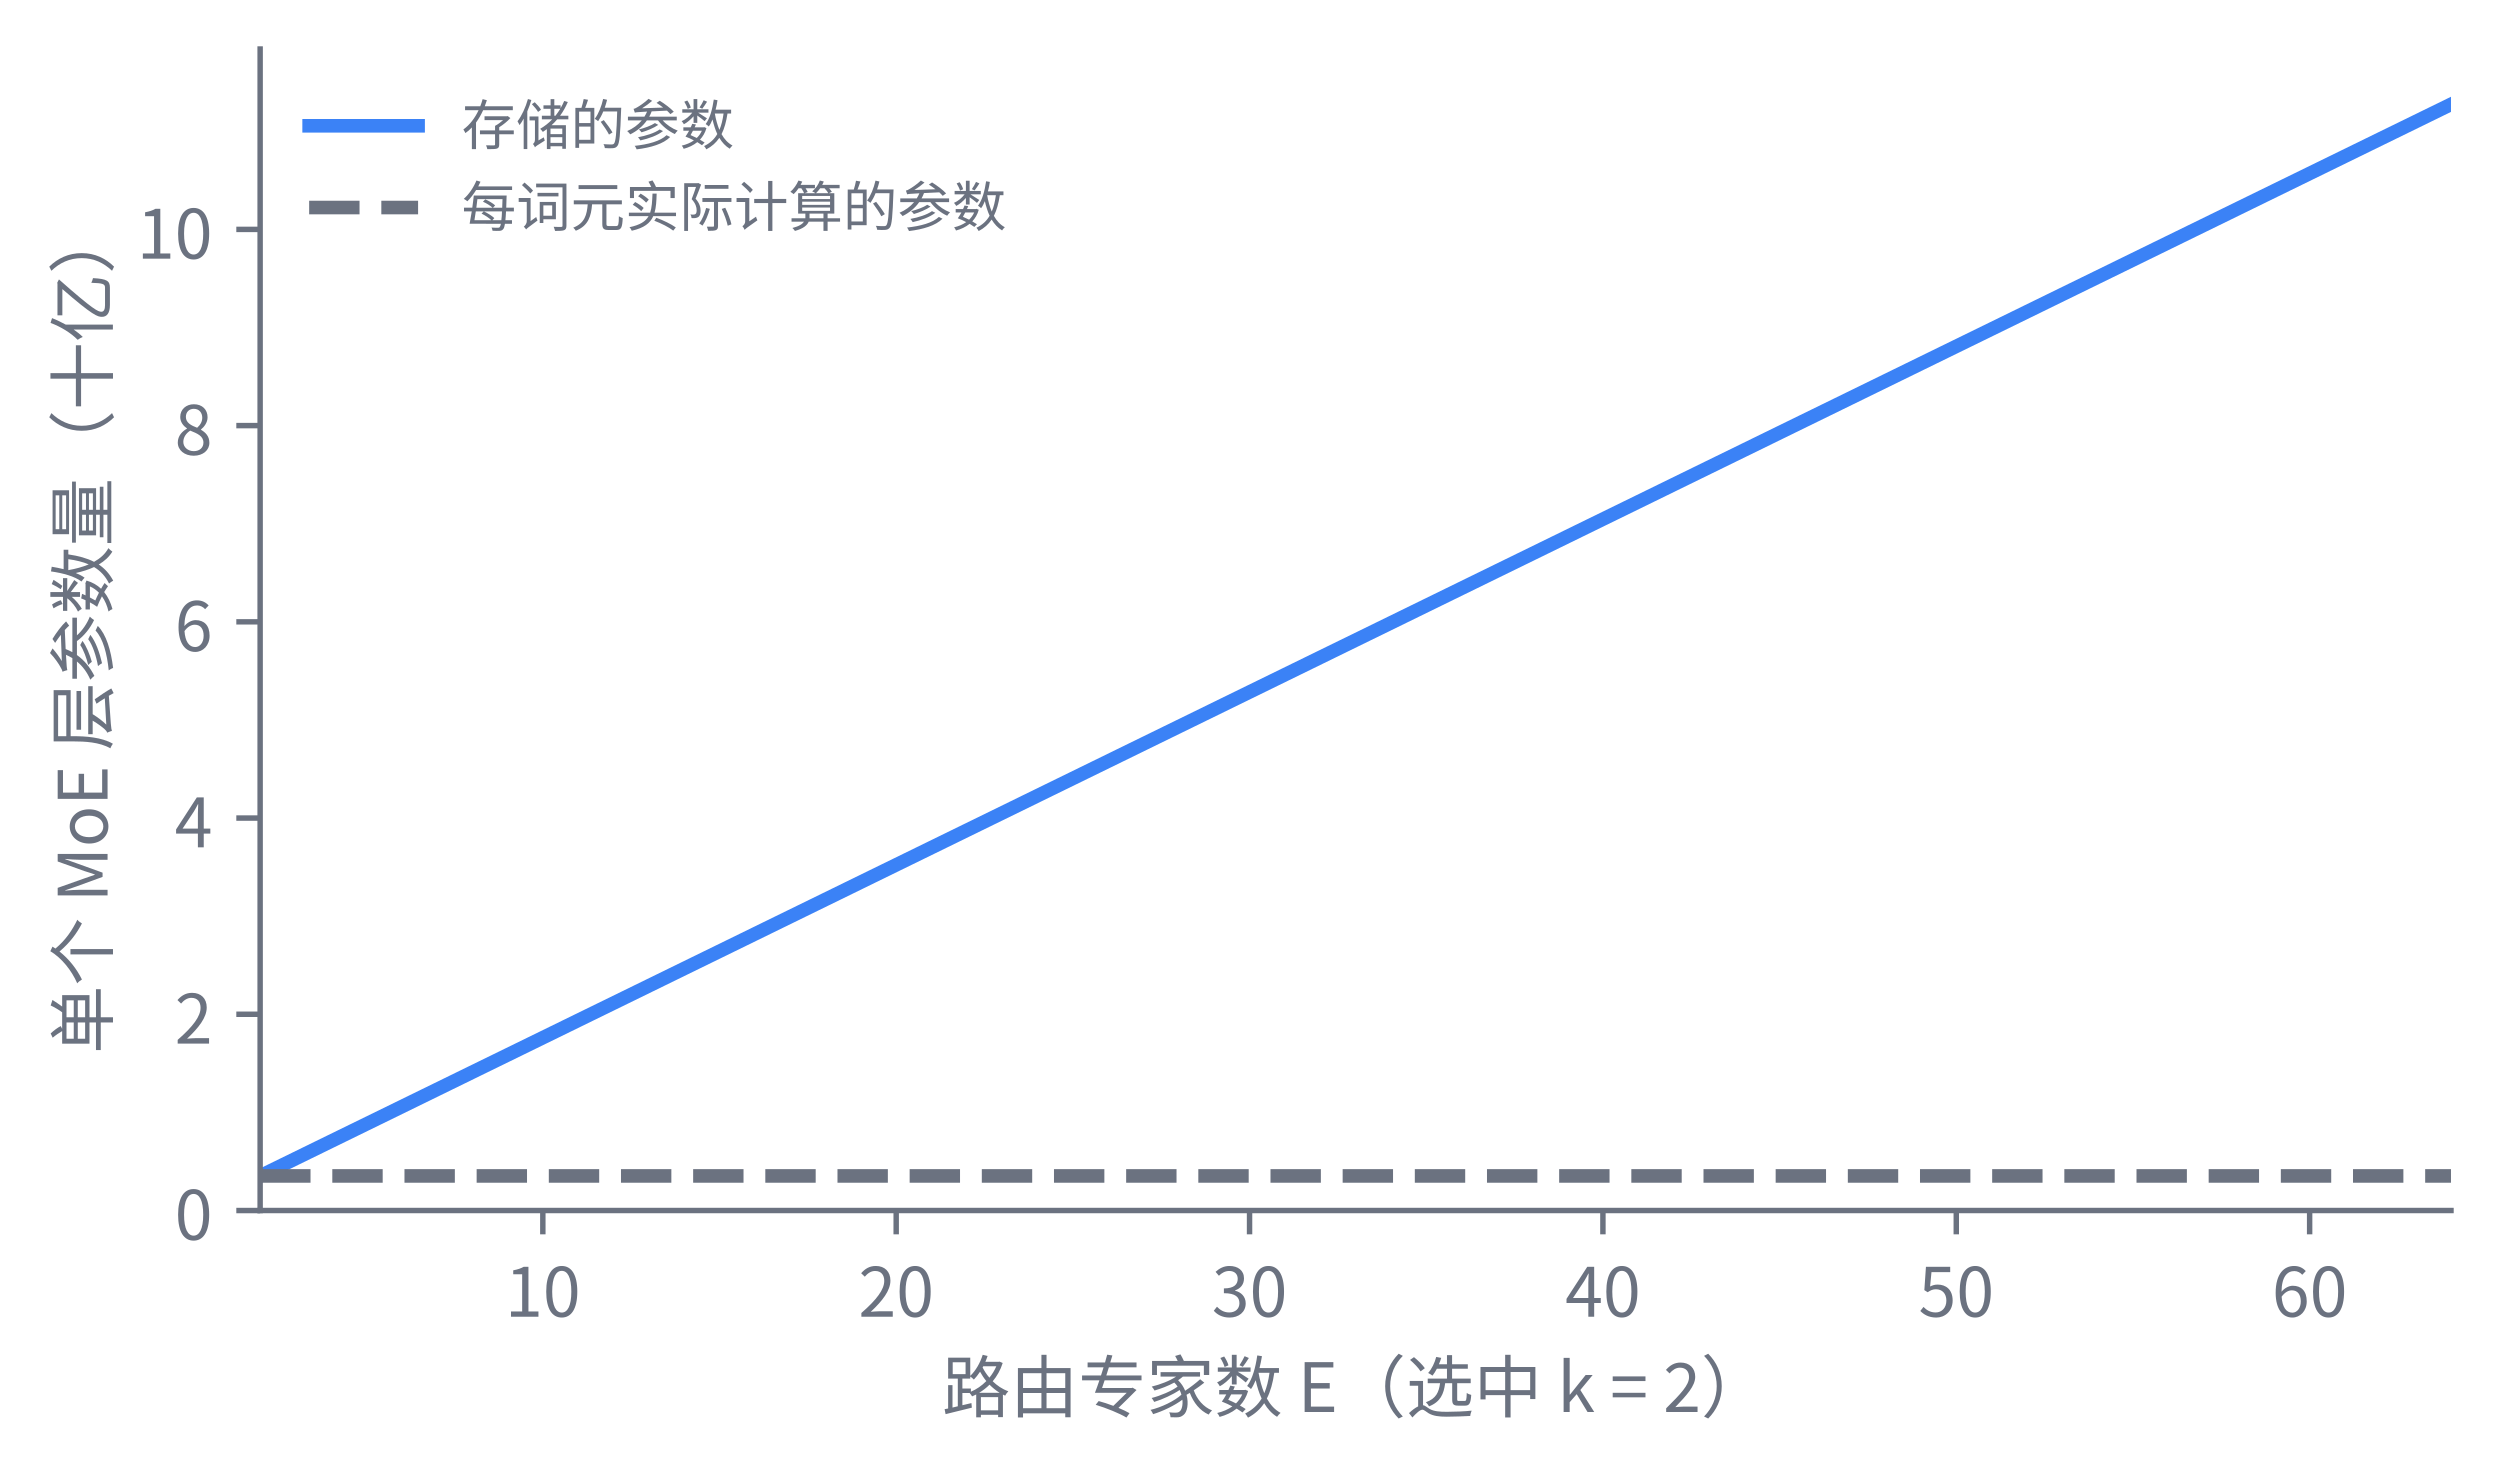
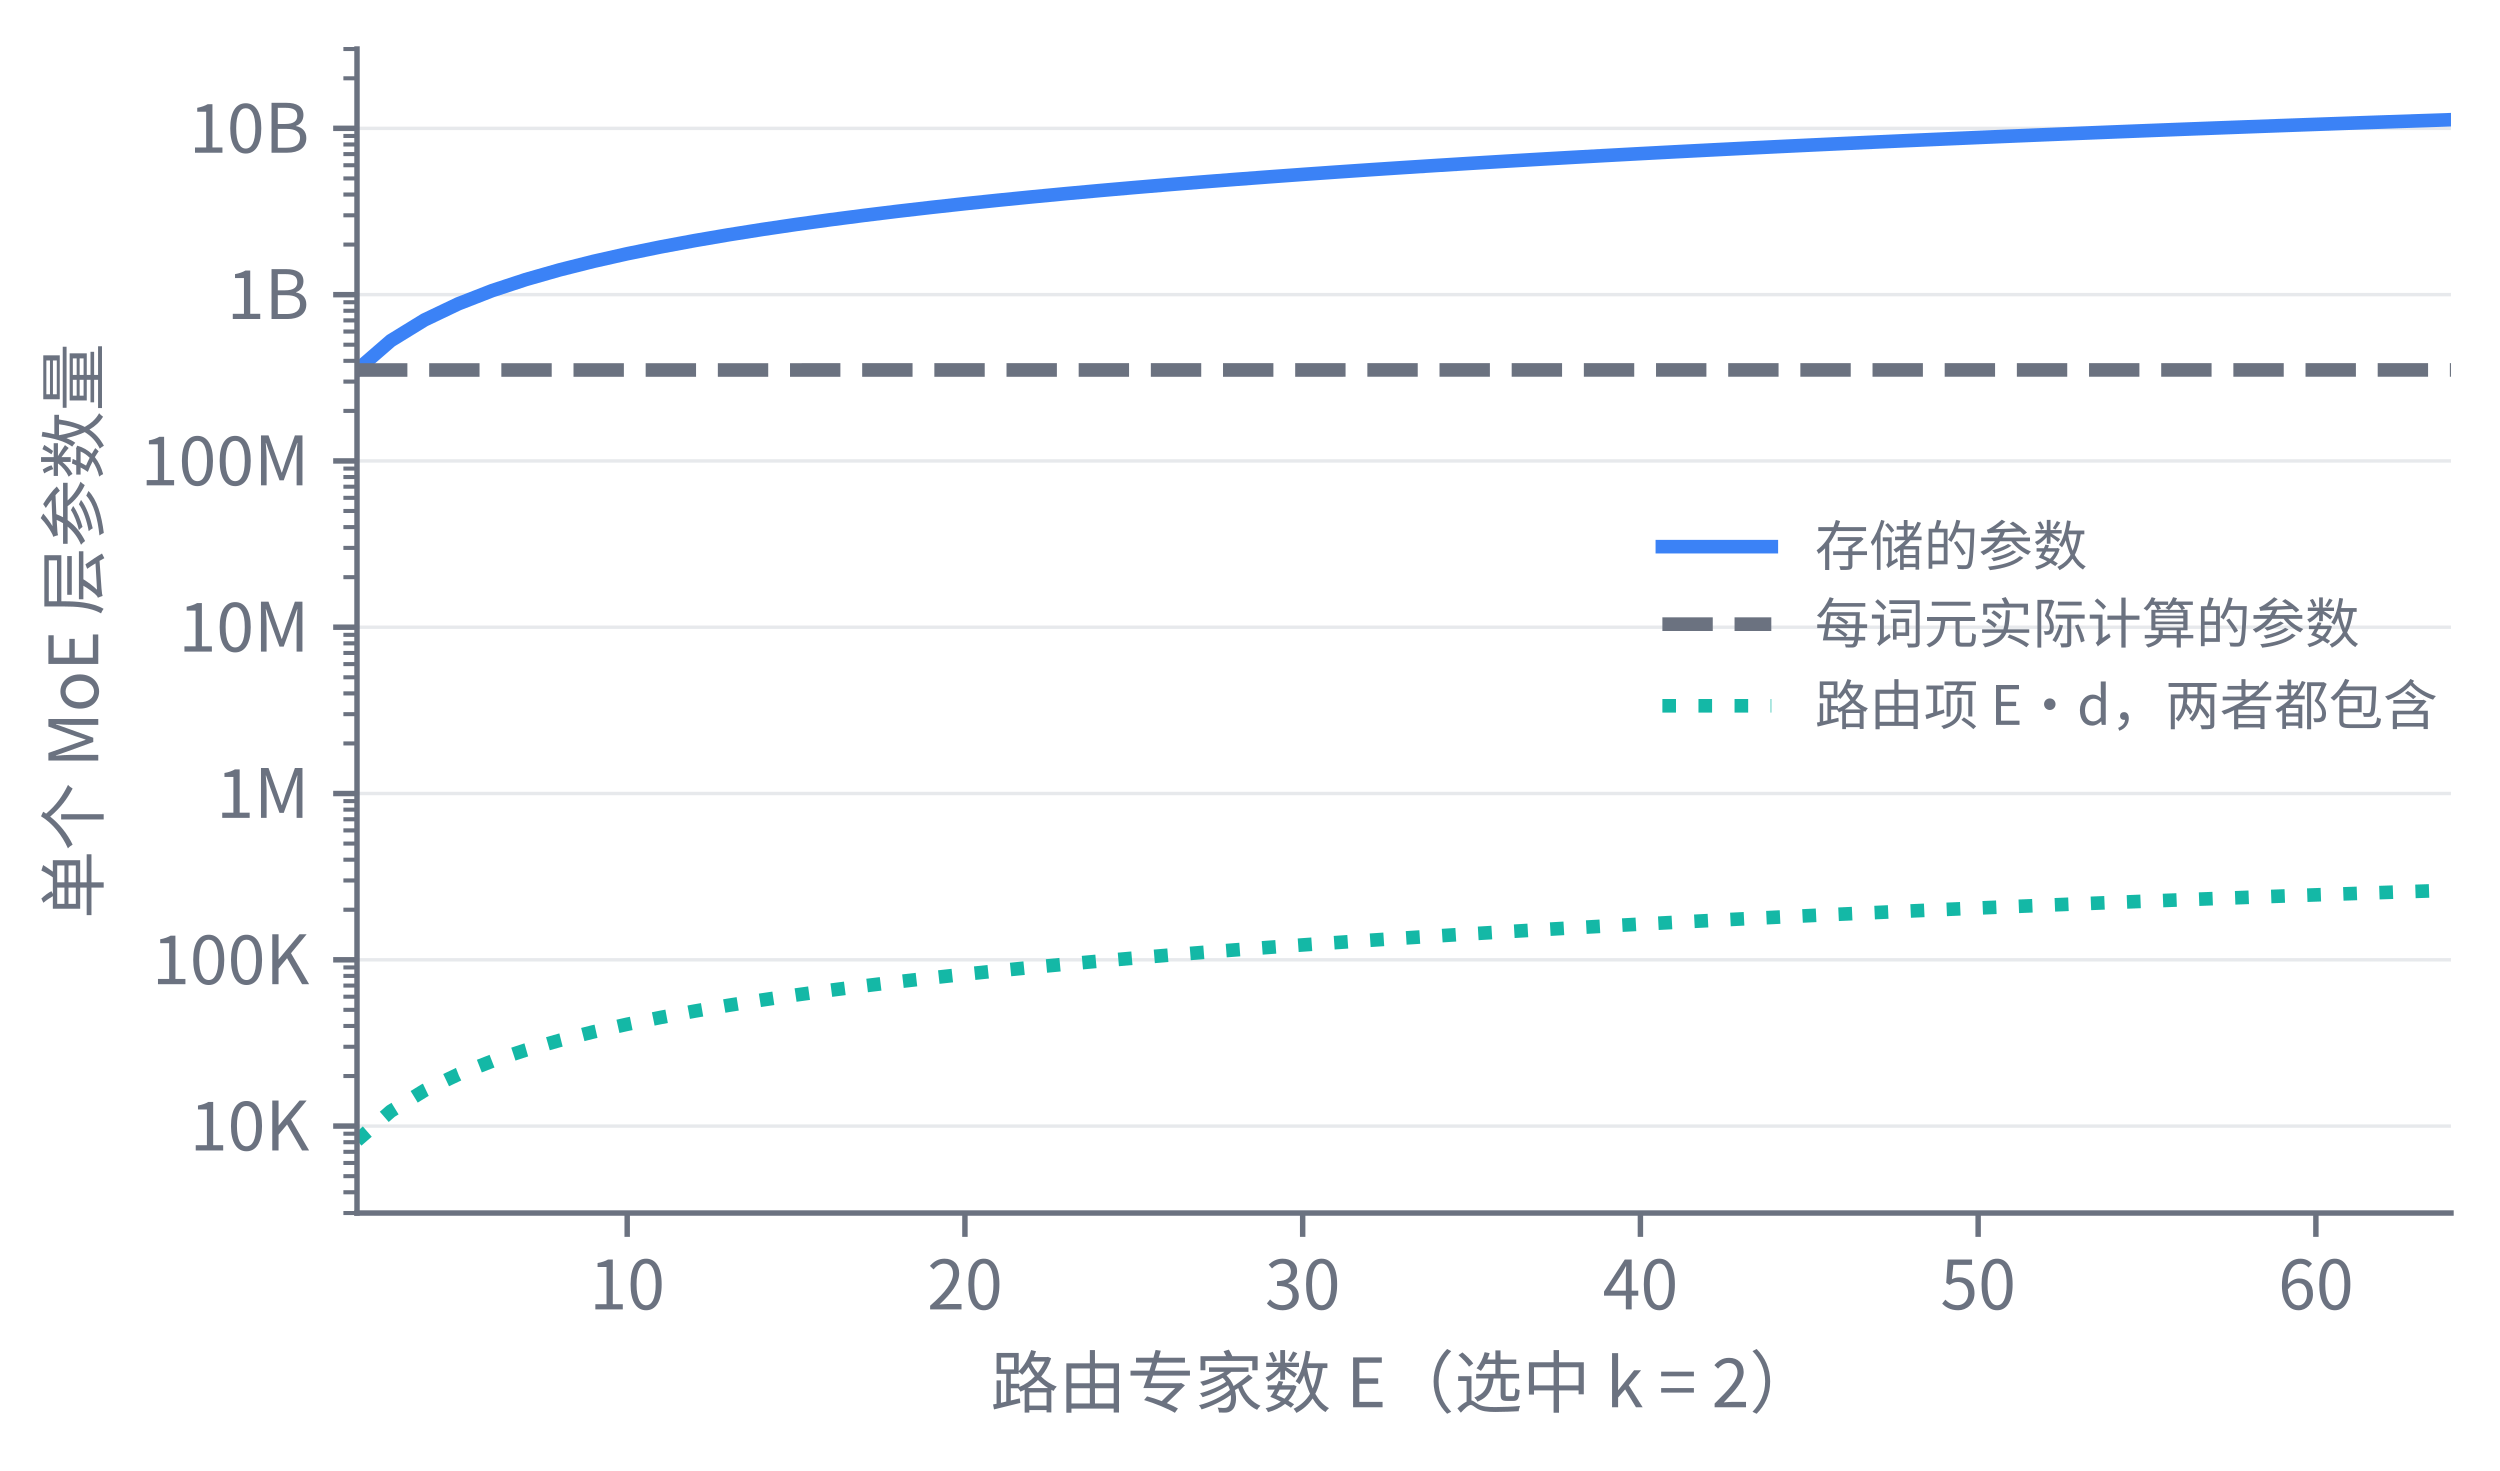
<svg xmlns="http://www.w3.org/2000/svg" xmlns:xlink="http://www.w3.org/1999/xlink" width="367.2pt" height="216pt" viewBox="0 0 367.2 216" version="1.1">
  <defs>
    <style type="text/css">*{stroke-linejoin: round; stroke-linecap: butt}</style>
  </defs>
  <g id="figure_1">
    <g id="patch_1">
      <path d="M 0 216 L 367.2 216 L 367.2 0 L 0 0 L 0 216 z " style="fill: none" />
    </g>
    <g id="axes_1">
      <g id="patch_2">
-         <path d="M 38.209 177.8 L 360 177.8 L 360 7.2 L 38.209 7.2 L 38.209 177.8 z " style="fill: none" />
+         <path d="M 52.436 178.17 L 360 178.17 L 360 7.2 L 52.436 7.2 L 52.436 178.17 z " style="fill: none" />
      </g>
      <g id="matplotlib.axis_1">
        <g id="xtick_1">
          <g id="line2d_1">
            <defs>
-               <path id="mae479b5550" d="M 0 0 L 0 3.5 " style="stroke: #6b7280; stroke-width: 0.8" />
+               <path id="m6f82f4c661" d="M 0 0 L 0 3.5 " style="stroke: #6b7280; stroke-width: 0.8" />
            </defs>
            <g>
-               <use xlink:href="#mae479b5550" x="79.731" y="177.8" style="fill: #6b7280; stroke: #6b7280; stroke-width: 0.8" />
+               <use xlink:href="#m6f82f4c661" x="92.122" y="178.17" style="fill: #6b7280; stroke: #6b7280; stroke-width: 0.8" />
            </g>
          </g>
          <g id="text_1">
-             <text style="font-size: 10px; font-family: 'PingFang SC', 'Heiti SC', 'STHeiti', 'Noto Sans CJK SC', 'Microsoft YaHei', 'SimHei', 'Arial Unicode MS', 'DejaVu Sans', sans-serif; text-anchor: middle; fill: #6b7280" x="79.731" y="193.4" transform="rotate(-0 79.73075 193.4)">10</text>
+             <text style="font-size: 10px; font-family: 'PingFang SC', 'Heiti SC', 'STHeiti', 'Noto Sans CJK SC', 'Microsoft YaHei', 'SimHei', 'Arial Unicode MS', 'DejaVu Sans', sans-serif; text-anchor: middle; fill: #6b7280" x="92.122" y="192.328" transform="rotate(-0 92.12162 192.3281)">10</text>
          </g>
        </g>
        <g id="xtick_2">
          <g id="line2d_2">
            <g>
-               <use xlink:href="#mae479b5550" x="131.632" y="177.8" style="fill: #6b7280; stroke: #6b7280; stroke-width: 0.8" />
+               <use xlink:href="#m6f82f4c661" x="141.729" y="178.17" style="fill: #6b7280; stroke: #6b7280; stroke-width: 0.8" />
            </g>
          </g>
          <g id="text_2">
-             <text style="font-size: 10px; font-family: 'PingFang SC', 'Heiti SC', 'STHeiti', 'Noto Sans CJK SC', 'Microsoft YaHei', 'SimHei', 'Arial Unicode MS', 'DejaVu Sans', sans-serif; text-anchor: middle; fill: #6b7280" x="131.632" y="193.4" transform="rotate(-0 131.6325 193.4)">20</text>
+             <text style="font-size: 10px; font-family: 'PingFang SC', 'Heiti SC', 'STHeiti', 'Noto Sans CJK SC', 'Microsoft YaHei', 'SimHei', 'Arial Unicode MS', 'DejaVu Sans', sans-serif; text-anchor: middle; fill: #6b7280" x="141.729" y="192.328" transform="rotate(-0 141.7287 192.3281)">20</text>
          </g>
        </g>
        <g id="xtick_3">
          <g id="line2d_3">
            <g>
-               <use xlink:href="#mae479b5550" x="183.534" y="177.8" style="fill: #6b7280; stroke: #6b7280; stroke-width: 0.8" />
+               <use xlink:href="#m6f82f4c661" x="191.336" y="178.17" style="fill: #6b7280; stroke: #6b7280; stroke-width: 0.8" />
            </g>
          </g>
          <g id="text_3">
-             <text style="font-size: 10px; font-family: 'PingFang SC', 'Heiti SC', 'STHeiti', 'Noto Sans CJK SC', 'Microsoft YaHei', 'SimHei', 'Arial Unicode MS', 'DejaVu Sans', sans-serif; text-anchor: middle; fill: #6b7280" x="183.534" y="193.4" transform="rotate(-0 183.5342 193.4)">30</text>
+             <text style="font-size: 10px; font-family: 'PingFang SC', 'Heiti SC', 'STHeiti', 'Noto Sans CJK SC', 'Microsoft YaHei', 'SimHei', 'Arial Unicode MS', 'DejaVu Sans', sans-serif; text-anchor: middle; fill: #6b7280" x="191.336" y="192.328" transform="rotate(-0 191.3358 192.3281)">30</text>
          </g>
        </g>
        <g id="xtick_4">
          <g id="line2d_4">
            <g>
-               <use xlink:href="#mae479b5550" x="235.436" y="177.8" style="fill: #6b7280; stroke: #6b7280; stroke-width: 0.8" />
+               <use xlink:href="#m6f82f4c661" x="240.943" y="178.17" style="fill: #6b7280; stroke: #6b7280; stroke-width: 0.8" />
            </g>
          </g>
          <g id="text_4">
-             <text style="font-size: 10px; font-family: 'PingFang SC', 'Heiti SC', 'STHeiti', 'Noto Sans CJK SC', 'Microsoft YaHei', 'SimHei', 'Arial Unicode MS', 'DejaVu Sans', sans-serif; text-anchor: middle; fill: #6b7280" x="235.436" y="193.4" transform="rotate(-0 235.4359 193.4)">40</text>
+             <text style="font-size: 10px; font-family: 'PingFang SC', 'Heiti SC', 'STHeiti', 'Noto Sans CJK SC', 'Microsoft YaHei', 'SimHei', 'Arial Unicode MS', 'DejaVu Sans', sans-serif; text-anchor: middle; fill: #6b7280" x="240.943" y="192.328" transform="rotate(-0 240.9429 192.3281)">40</text>
          </g>
        </g>
        <g id="xtick_5">
          <g id="line2d_5">
            <g>
-               <use xlink:href="#mae479b5550" x="287.338" y="177.8" style="fill: #6b7280; stroke: #6b7280; stroke-width: 0.8" />
+               <use xlink:href="#m6f82f4c661" x="290.55" y="178.17" style="fill: #6b7280; stroke: #6b7280; stroke-width: 0.8" />
            </g>
          </g>
          <g id="text_5">
-             <text style="font-size: 10px; font-family: 'PingFang SC', 'Heiti SC', 'STHeiti', 'Noto Sans CJK SC', 'Microsoft YaHei', 'SimHei', 'Arial Unicode MS', 'DejaVu Sans', sans-serif; text-anchor: middle; fill: #6b7280" x="287.338" y="193.4" transform="rotate(-0 287.3376 193.4)">50</text>
+             <text style="font-size: 10px; font-family: 'PingFang SC', 'Heiti SC', 'STHeiti', 'Noto Sans CJK SC', 'Microsoft YaHei', 'SimHei', 'Arial Unicode MS', 'DejaVu Sans', sans-serif; text-anchor: middle; fill: #6b7280" x="290.55" y="192.328" transform="rotate(-0 290.55 192.3281)">50</text>
          </g>
        </g>
        <g id="xtick_6">
          <g id="line2d_6">
            <g>
-               <use xlink:href="#mae479b5550" x="339.239" y="177.8" style="fill: #6b7280; stroke: #6b7280; stroke-width: 0.8" />
+               <use xlink:href="#m6f82f4c661" x="340.157" y="178.17" style="fill: #6b7280; stroke: #6b7280; stroke-width: 0.8" />
            </g>
          </g>
          <g id="text_6">
-             <text style="font-size: 10px; font-family: 'PingFang SC', 'Heiti SC', 'STHeiti', 'Noto Sans CJK SC', 'Microsoft YaHei', 'SimHei', 'Arial Unicode MS', 'DejaVu Sans', sans-serif; text-anchor: middle; fill: #6b7280" x="339.239" y="193.4" transform="rotate(-0 339.2393 193.4)">60</text>
+             <text style="font-size: 10px; font-family: 'PingFang SC', 'Heiti SC', 'STHeiti', 'Noto Sans CJK SC', 'Microsoft YaHei', 'SimHei', 'Arial Unicode MS', 'DejaVu Sans', sans-serif; text-anchor: middle; fill: #6b7280" x="340.157" y="192.328" transform="rotate(-0 340.1572 192.3281)">60</text>
          </g>
        </g>
        <g id="text_7">
-           <text style="font-size: 10px; font-family: 'PingFang SC', 'Heiti SC', 'STHeiti', 'Noto Sans CJK SC', 'Microsoft YaHei', 'SimHei', 'Arial Unicode MS', 'DejaVu Sans', sans-serif; text-anchor: middle; fill: #6b7280" x="199.105" y="207.4" transform="rotate(-0 199.1047 207.4)">路由专家数 E（选中 k = 2）</text>
+           <text style="font-size: 10px; font-family: 'PingFang SC', 'Heiti SC', 'STHeiti', 'Noto Sans CJK SC', 'Microsoft YaHei', 'SimHei', 'Arial Unicode MS', 'DejaVu Sans', sans-serif; text-anchor: middle; fill: #6b7280" x="206.218" y="206.7" transform="rotate(-0 206.218 206.7)">路由专家数 E（选中 k = 2）</text>
        </g>
      </g>
      <g id="matplotlib.axis_2">
        <g id="ytick_1">
          <g id="line2d_7">
+             <path d="M 52.436 165.399 L 360 165.399 " clip-path="url(#pfd73eedb47)" style="fill: none; stroke: #d1d5db; stroke-opacity: 0.5; stroke-width: 0.5; stroke-linecap: square" />
+           </g>
+           <g id="line2d_8">
            <defs>
-               <path id="m32a1853407" d="M 0 0 L -3.5 0 " style="stroke: #6b7280; stroke-width: 0.8" />
+               <path id="m42ab586b69" d="M 0 0 L -3.5 0 " style="stroke: #6b7280; stroke-width: 0.8" />
            </defs>
            <g>
-               <use xlink:href="#m32a1853407" x="38.209" y="177.8" style="fill: #6b7280; stroke: #6b7280; stroke-width: 0.8" />
+               <use xlink:href="#m42ab586b69" x="52.436" y="165.399" style="fill: #6b7280; stroke: #6b7280; stroke-width: 0.8" />
            </g>
          </g>
          <g id="text_8">
-             <text style="font-size: 10px; font-family: 'PingFang SC', 'Heiti SC', 'STHeiti', 'Noto Sans CJK SC', 'Microsoft YaHei', 'SimHei', 'Arial Unicode MS', 'DejaVu Sans', sans-serif; text-anchor: end; fill: #6b7280" x="31.209" y="182.1" transform="rotate(-0 31.20938 182.1)">0</text>
+             <text style="font-size: 10px; font-family: 'PingFang SC', 'Heiti SC', 'STHeiti', 'Noto Sans CJK SC', 'Microsoft YaHei', 'SimHei', 'Arial Unicode MS', 'DejaVu Sans', sans-serif; text-anchor: end; fill: #6b7280" x="45.436" y="168.978" transform="rotate(-0 45.43594 168.9783)">10K</text>
          </g>
        </g>
        <g id="ytick_2">
-           <g id="line2d_8">
-             <g>
-               <use xlink:href="#m32a1853407" x="38.209" y="148.978" style="fill: #6b7280; stroke: #6b7280; stroke-width: 0.8" />
+           <g id="line2d_9">
+             <path d="M 52.436 140.975 L 360 140.975 " clip-path="url(#pfd73eedb47)" style="fill: none; stroke: #d1d5db; stroke-opacity: 0.5; stroke-width: 0.5; stroke-linecap: square" />
+           </g>
+           <g id="line2d_10">
+             <g>
+               <use xlink:href="#m42ab586b69" x="52.436" y="140.975" style="fill: #6b7280; stroke: #6b7280; stroke-width: 0.8" />
            </g>
          </g>
          <g id="text_9">
-             <text style="font-size: 10px; font-family: 'PingFang SC', 'Heiti SC', 'STHeiti', 'Noto Sans CJK SC', 'Microsoft YaHei', 'SimHei', 'Arial Unicode MS', 'DejaVu Sans', sans-serif; text-anchor: end; fill: #6b7280" x="31.209" y="153.278" transform="rotate(-0 31.20938 153.2782)">2</text>
+             <text style="font-size: 10px; font-family: 'PingFang SC', 'Heiti SC', 'STHeiti', 'Noto Sans CJK SC', 'Microsoft YaHei', 'SimHei', 'Arial Unicode MS', 'DejaVu Sans', sans-serif; text-anchor: end; fill: #6b7280" x="45.436" y="144.554" transform="rotate(-0 45.43594 144.5539)">100K</text>
          </g>
        </g>
        <g id="ytick_3">
-           <g id="line2d_9">
-             <g>
-               <use xlink:href="#m32a1853407" x="38.209" y="120.156" style="fill: #6b7280; stroke: #6b7280; stroke-width: 0.8" />
+           <g id="line2d_11">
+             <path d="M 52.436 116.551 L 360 116.551 " clip-path="url(#pfd73eedb47)" style="fill: none; stroke: #d1d5db; stroke-opacity: 0.5; stroke-width: 0.5; stroke-linecap: square" />
+           </g>
+           <g id="line2d_12">
+             <g>
+               <use xlink:href="#m42ab586b69" x="52.436" y="116.551" style="fill: #6b7280; stroke: #6b7280; stroke-width: 0.8" />
            </g>
          </g>
          <g id="text_10">
-             <text style="font-size: 10px; font-family: 'PingFang SC', 'Heiti SC', 'STHeiti', 'Noto Sans CJK SC', 'Microsoft YaHei', 'SimHei', 'Arial Unicode MS', 'DejaVu Sans', sans-serif; text-anchor: end; fill: #6b7280" x="31.209" y="124.456" transform="rotate(-0 31.20938 124.4565)">4</text>
+             <text style="font-size: 10px; font-family: 'PingFang SC', 'Heiti SC', 'STHeiti', 'Noto Sans CJK SC', 'Microsoft YaHei', 'SimHei', 'Arial Unicode MS', 'DejaVu Sans', sans-serif; text-anchor: end; fill: #6b7280" x="45.436" y="120.13" transform="rotate(-0 45.43594 120.1296)">1M</text>
          </g>
        </g>
        <g id="ytick_4">
-           <g id="line2d_10">
-             <g>
-               <use xlink:href="#m32a1853407" x="38.209" y="91.335" style="fill: #6b7280; stroke: #6b7280; stroke-width: 0.8" />
+           <g id="line2d_13">
+             <path d="M 52.436 92.126 L 360 92.126 " clip-path="url(#pfd73eedb47)" style="fill: none; stroke: #d1d5db; stroke-opacity: 0.5; stroke-width: 0.5; stroke-linecap: square" />
+           </g>
+           <g id="line2d_14">
+             <g>
+               <use xlink:href="#m42ab586b69" x="52.436" y="92.126" style="fill: #6b7280; stroke: #6b7280; stroke-width: 0.8" />
            </g>
          </g>
          <g id="text_11">
-             <text style="font-size: 10px; font-family: 'PingFang SC', 'Heiti SC', 'STHeiti', 'Noto Sans CJK SC', 'Microsoft YaHei', 'SimHei', 'Arial Unicode MS', 'DejaVu Sans', sans-serif; text-anchor: end; fill: #6b7280" x="31.209" y="95.635" transform="rotate(-0 31.20938 95.63473)">6</text>
+             <text style="font-size: 10px; font-family: 'PingFang SC', 'Heiti SC', 'STHeiti', 'Noto Sans CJK SC', 'Microsoft YaHei', 'SimHei', 'Arial Unicode MS', 'DejaVu Sans', sans-serif; text-anchor: end; fill: #6b7280" x="45.436" y="95.705" transform="rotate(-0 45.43594 95.70526)">10M</text>
          </g>
        </g>
        <g id="ytick_5">
-           <g id="line2d_11">
-             <g>
-               <use xlink:href="#m32a1853407" x="38.209" y="62.513" style="fill: #6b7280; stroke: #6b7280; stroke-width: 0.8" />
+           <g id="line2d_15">
+             <path d="M 52.436 67.702 L 360 67.702 " clip-path="url(#pfd73eedb47)" style="fill: none; stroke: #d1d5db; stroke-opacity: 0.5; stroke-width: 0.5; stroke-linecap: square" />
+           </g>
+           <g id="line2d_16">
+             <g>
+               <use xlink:href="#m42ab586b69" x="52.436" y="67.702" style="fill: #6b7280; stroke: #6b7280; stroke-width: 0.8" />
            </g>
          </g>
          <g id="text_12">
-             <text style="font-size: 10px; font-family: 'PingFang SC', 'Heiti SC', 'STHeiti', 'Noto Sans CJK SC', 'Microsoft YaHei', 'SimHei', 'Arial Unicode MS', 'DejaVu Sans', sans-serif; text-anchor: end; fill: #6b7280" x="31.209" y="66.813" transform="rotate(-0 31.20938 66.81297)">8</text>
+             <text style="font-size: 10px; font-family: 'PingFang SC', 'Heiti SC', 'STHeiti', 'Noto Sans CJK SC', 'Microsoft YaHei', 'SimHei', 'Arial Unicode MS', 'DejaVu Sans', sans-serif; text-anchor: end; fill: #6b7280" x="45.436" y="71.281" transform="rotate(-0 45.43594 71.28093)">100M</text>
          </g>
        </g>
        <g id="ytick_6">
-           <g id="line2d_12">
-             <g>
-               <use xlink:href="#m32a1853407" x="38.209" y="33.691" style="fill: #6b7280; stroke: #6b7280; stroke-width: 0.8" />
+           <g id="line2d_17">
+             <path d="M 52.436 43.278 L 360 43.278 " clip-path="url(#pfd73eedb47)" style="fill: none; stroke: #d1d5db; stroke-opacity: 0.5; stroke-width: 0.5; stroke-linecap: square" />
+           </g>
+           <g id="line2d_18">
+             <g>
+               <use xlink:href="#m42ab586b69" x="52.436" y="43.278" style="fill: #6b7280; stroke: #6b7280; stroke-width: 0.8" />
            </g>
          </g>
          <g id="text_13">
-             <text style="font-size: 10px; font-family: 'PingFang SC', 'Heiti SC', 'STHeiti', 'Noto Sans CJK SC', 'Microsoft YaHei', 'SimHei', 'Arial Unicode MS', 'DejaVu Sans', sans-serif; text-anchor: end; fill: #6b7280" x="31.209" y="37.991" transform="rotate(-0 31.20938 37.99121)">10</text>
-           </g>
-         </g>
-         <g id="text_14">
-           <text style="font-size: 10px; font-family: 'PingFang SC', 'Heiti SC', 'STHeiti', 'Noto Sans CJK SC', 'Microsoft YaHei', 'SimHei', 'Arial Unicode MS', 'DejaVu Sans', sans-serif; text-anchor: middle; fill: #6b7280" x="15.8" y="92.5" transform="rotate(-90 15.8 92.5)">单个 MoE 层参数量（十亿）</text>
-         </g>
-       </g>
-       <g id="line2d_13">
-         <path d="M 38.209 172.723 L 43.4 170.184 L 48.59 167.645 L 53.78 165.107 L 58.97 162.568 L 64.16 160.029 L 69.35 157.49 L 74.541 154.952 L 79.731 152.413 L 84.921 149.874 L 90.111 147.336 L 95.301 144.797 L 100.491 142.258 L 105.682 139.72 L 110.872 137.181 L 116.062 134.642 L 121.252 132.104 L 126.442 129.565 L 131.632 127.026 L 136.823 124.487 L 142.013 121.949 L 147.203 119.41 L 152.393 116.871 L 157.583 114.333 L 162.773 111.794 L 167.964 109.255 L 173.154 106.717 L 178.344 104.178 L 183.534 101.639 L 188.724 99.101 L 193.915 96.562 L 199.105 94.023 L 204.295 91.485 L 209.485 88.946 L 214.675 86.407 L 219.865 83.868 L 225.056 81.33 L 230.246 78.791 L 235.436 76.252 L 240.626 73.714 L 245.816 71.175 L 251.006 68.636 L 256.197 66.098 L 261.387 63.559 L 266.577 61.02 L 271.767 58.482 L 276.957 55.943 L 282.147 53.404 L 287.338 50.865 L 292.528 48.327 L 297.718 45.788 L 302.908 43.249 L 308.098 40.711 L 313.288 38.172 L 318.479 35.633 L 323.669 33.095 L 328.859 30.556 L 334.049 28.017 L 339.239 25.479 L 344.429 22.94 L 349.62 20.401 L 354.81 17.863 L 360 15.324 " clip-path="url(#pa5535b39b7)" style="fill: none; stroke: #3b82f6; stroke-width: 2; stroke-linecap: square" />
-       </g>
-       <g id="line2d_14">
-         <path d="M 38.209 172.723 L 43.4 172.723 L 48.59 172.723 L 53.78 172.722 L 58.97 172.722 L 64.16 172.722 L 69.35 172.722 L 74.541 172.722 L 79.731 172.722 L 84.921 172.722 L 90.111 172.722 L 95.301 172.722 L 100.491 172.722 L 105.682 172.722 L 110.872 172.722 L 116.062 172.722 L 121.252 172.722 L 126.442 172.722 L 131.632 172.722 L 136.823 172.721 L 142.013 172.721 L 147.203 172.721 L 152.393 172.721 L 157.583 172.721 L 162.773 172.721 L 167.964 172.721 L 173.154 172.721 L 178.344 172.721 L 183.534 172.721 L 188.724 172.721 L 193.915 172.721 L 199.105 172.721 L 204.295 172.721 L 209.485 172.721 L 214.675 172.721 L 219.865 172.721 L 225.056 172.72 L 230.246 172.72 L 235.436 172.72 L 240.626 172.72 L 245.816 172.72 L 251.006 172.72 L 256.197 172.72 L 261.387 172.72 L 266.577 172.72 L 271.767 172.72 L 276.957 172.72 L 282.147 172.72 L 287.338 172.72 L 292.528 172.72 L 297.718 172.72 L 302.908 172.72 L 308.098 172.72 L 313.288 172.719 L 318.479 172.719 L 323.669 172.719 L 328.859 172.719 L 334.049 172.719 L 339.239 172.719 L 344.429 172.719 L 349.62 172.719 L 354.81 172.719 L 360 172.719 " clip-path="url(#pa5535b39b7)" style="fill: none; stroke-dasharray: 7.4,3.2; stroke-dashoffset: 0; stroke: #6b7280; stroke-width: 2" />
+             <text style="font-size: 10px; font-family: 'PingFang SC', 'Heiti SC', 'STHeiti', 'Noto Sans CJK SC', 'Microsoft YaHei', 'SimHei', 'Arial Unicode MS', 'DejaVu Sans', sans-serif; text-anchor: end; fill: #6b7280" x="45.436" y="46.857" transform="rotate(-0 45.43594 46.8566)">1B</text>
+           </g>
+         </g>
+         <g id="ytick_7">
+           <g id="line2d_19">
+             <path d="M 52.436 18.853 L 360 18.853 " clip-path="url(#pfd73eedb47)" style="fill: none; stroke: #d1d5db; stroke-opacity: 0.5; stroke-width: 0.5; stroke-linecap: square" />
+           </g>
+           <g id="line2d_20">
+             <g>
+               <use xlink:href="#m42ab586b69" x="52.436" y="18.853" style="fill: #6b7280; stroke: #6b7280; stroke-width: 0.8" />
+             </g>
+           </g>
+           <g id="text_14">
+             <text style="font-size: 10px; font-family: 'PingFang SC', 'Heiti SC', 'STHeiti', 'Noto Sans CJK SC', 'Microsoft YaHei', 'SimHei', 'Arial Unicode MS', 'DejaVu Sans', sans-serif; text-anchor: end; fill: #6b7280" x="45.436" y="22.432" transform="rotate(-0 45.43594 22.43227)">10B</text>
+           </g>
+         </g>
+         <g id="ytick_8">
+           <g id="line2d_21">
+             <defs>
+               <path id="m2c8d6f4b9e" d="M 0 0 L -2 0 " style="stroke: #6b7280; stroke-width: 0.6" />
+             </defs>
+             <g>
+               <use xlink:href="#m2c8d6f4b9e" x="52.436" y="178.17" style="fill: #6b7280; stroke: #6b7280; stroke-width: 0.6" />
+             </g>
+           </g>
+         </g>
+         <g id="ytick_9">
+           <g id="line2d_22">
+             <g>
+               <use xlink:href="#m2c8d6f4b9e" x="52.436" y="175.119" style="fill: #6b7280; stroke: #6b7280; stroke-width: 0.6" />
+             </g>
+           </g>
+         </g>
+         <g id="ytick_10">
+           <g id="line2d_23">
+             <g>
+               <use xlink:href="#m2c8d6f4b9e" x="52.436" y="172.752" style="fill: #6b7280; stroke: #6b7280; stroke-width: 0.6" />
+             </g>
+           </g>
+         </g>
+         <g id="ytick_11">
+           <g id="line2d_24">
+             <g>
+               <use xlink:href="#m2c8d6f4b9e" x="52.436" y="170.818" style="fill: #6b7280; stroke: #6b7280; stroke-width: 0.6" />
+             </g>
+           </g>
+         </g>
+         <g id="ytick_12">
+           <g id="line2d_25">
+             <g>
+               <use xlink:href="#m2c8d6f4b9e" x="52.436" y="169.183" style="fill: #6b7280; stroke: #6b7280; stroke-width: 0.6" />
+             </g>
+           </g>
+         </g>
+         <g id="ytick_13">
+           <g id="line2d_26">
+             <g>
+               <use xlink:href="#m2c8d6f4b9e" x="52.436" y="167.766" style="fill: #6b7280; stroke: #6b7280; stroke-width: 0.6" />
+             </g>
+           </g>
+         </g>
+         <g id="ytick_14">
+           <g id="line2d_27">
+             <g>
+               <use xlink:href="#m2c8d6f4b9e" x="52.436" y="166.517" style="fill: #6b7280; stroke: #6b7280; stroke-width: 0.6" />
+             </g>
+           </g>
+         </g>
+         <g id="ytick_15">
+           <g id="line2d_28">
+             <g>
+               <use xlink:href="#m2c8d6f4b9e" x="52.436" y="158.047" style="fill: #6b7280; stroke: #6b7280; stroke-width: 0.6" />
+             </g>
+           </g>
+         </g>
+         <g id="ytick_16">
+           <g id="line2d_29">
+             <g>
+               <use xlink:href="#m2c8d6f4b9e" x="52.436" y="153.746" style="fill: #6b7280; stroke: #6b7280; stroke-width: 0.6" />
+             </g>
+           </g>
+         </g>
+         <g id="ytick_17">
+           <g id="line2d_30">
+             <g>
+               <use xlink:href="#m2c8d6f4b9e" x="52.436" y="150.694" style="fill: #6b7280; stroke: #6b7280; stroke-width: 0.6" />
+             </g>
+           </g>
+         </g>
+         <g id="ytick_18">
+           <g id="line2d_31">
+             <g>
+               <use xlink:href="#m2c8d6f4b9e" x="52.436" y="148.327" style="fill: #6b7280; stroke: #6b7280; stroke-width: 0.6" />
+             </g>
+           </g>
+         </g>
+         <g id="ytick_19">
+           <g id="line2d_32">
+             <g>
+               <use xlink:href="#m2c8d6f4b9e" x="52.436" y="146.394" style="fill: #6b7280; stroke: #6b7280; stroke-width: 0.6" />
+             </g>
+           </g>
+         </g>
+         <g id="ytick_20">
+           <g id="line2d_33">
+             <g>
+               <use xlink:href="#m2c8d6f4b9e" x="52.436" y="144.758" style="fill: #6b7280; stroke: #6b7280; stroke-width: 0.6" />
+             </g>
+           </g>
+         </g>
+         <g id="ytick_21">
+           <g id="line2d_34">
+             <g>
+               <use xlink:href="#m2c8d6f4b9e" x="52.436" y="143.342" style="fill: #6b7280; stroke: #6b7280; stroke-width: 0.6" />
+             </g>
+           </g>
+         </g>
+         <g id="ytick_22">
+           <g id="line2d_35">
+             <g>
+               <use xlink:href="#m2c8d6f4b9e" x="52.436" y="142.093" style="fill: #6b7280; stroke: #6b7280; stroke-width: 0.6" />
+             </g>
+           </g>
+         </g>
+         <g id="ytick_23">
+           <g id="line2d_36">
+             <g>
+               <use xlink:href="#m2c8d6f4b9e" x="52.436" y="133.623" style="fill: #6b7280; stroke: #6b7280; stroke-width: 0.6" />
+             </g>
+           </g>
+         </g>
+         <g id="ytick_24">
+           <g id="line2d_37">
+             <g>
+               <use xlink:href="#m2c8d6f4b9e" x="52.436" y="129.322" style="fill: #6b7280; stroke: #6b7280; stroke-width: 0.6" />
+             </g>
+           </g>
+         </g>
+         <g id="ytick_25">
+           <g id="line2d_38">
+             <g>
+               <use xlink:href="#m2c8d6f4b9e" x="52.436" y="126.27" style="fill: #6b7280; stroke: #6b7280; stroke-width: 0.6" />
+             </g>
+           </g>
+         </g>
+         <g id="ytick_26">
+           <g id="line2d_39">
+             <g>
+               <use xlink:href="#m2c8d6f4b9e" x="52.436" y="123.903" style="fill: #6b7280; stroke: #6b7280; stroke-width: 0.6" />
+             </g>
+           </g>
+         </g>
+         <g id="ytick_27">
+           <g id="line2d_40">
+             <g>
+               <use xlink:href="#m2c8d6f4b9e" x="52.436" y="121.969" style="fill: #6b7280; stroke: #6b7280; stroke-width: 0.6" />
+             </g>
+           </g>
+         </g>
+         <g id="ytick_28">
+           <g id="line2d_41">
+             <g>
+               <use xlink:href="#m2c8d6f4b9e" x="52.436" y="120.334" style="fill: #6b7280; stroke: #6b7280; stroke-width: 0.6" />
+             </g>
+           </g>
+         </g>
+         <g id="ytick_29">
+           <g id="line2d_42">
+             <g>
+               <use xlink:href="#m2c8d6f4b9e" x="52.436" y="118.918" style="fill: #6b7280; stroke: #6b7280; stroke-width: 0.6" />
+             </g>
+           </g>
+         </g>
+         <g id="ytick_30">
+           <g id="line2d_43">
+             <g>
+               <use xlink:href="#m2c8d6f4b9e" x="52.436" y="117.668" style="fill: #6b7280; stroke: #6b7280; stroke-width: 0.6" />
+             </g>
+           </g>
+         </g>
+         <g id="ytick_31">
+           <g id="line2d_44">
+             <g>
+               <use xlink:href="#m2c8d6f4b9e" x="52.436" y="109.198" style="fill: #6b7280; stroke: #6b7280; stroke-width: 0.6" />
+             </g>
+           </g>
+         </g>
+         <g id="ytick_32">
+           <g id="line2d_45">
+             <g>
+               <use xlink:href="#m2c8d6f4b9e" x="52.436" y="104.897" style="fill: #6b7280; stroke: #6b7280; stroke-width: 0.6" />
+             </g>
+           </g>
+         </g>
+         <g id="ytick_33">
+           <g id="line2d_46">
+             <g>
+               <use xlink:href="#m2c8d6f4b9e" x="52.436" y="101.846" style="fill: #6b7280; stroke: #6b7280; stroke-width: 0.6" />
+             </g>
+           </g>
+         </g>
+         <g id="ytick_34">
+           <g id="line2d_47">
+             <g>
+               <use xlink:href="#m2c8d6f4b9e" x="52.436" y="99.479" style="fill: #6b7280; stroke: #6b7280; stroke-width: 0.6" />
+             </g>
+           </g>
+         </g>
+         <g id="ytick_35">
+           <g id="line2d_48">
+             <g>
+               <use xlink:href="#m2c8d6f4b9e" x="52.436" y="97.545" style="fill: #6b7280; stroke: #6b7280; stroke-width: 0.6" />
+             </g>
+           </g>
+         </g>
+         <g id="ytick_36">
+           <g id="line2d_49">
+             <g>
+               <use xlink:href="#m2c8d6f4b9e" x="52.436" y="95.91" style="fill: #6b7280; stroke: #6b7280; stroke-width: 0.6" />
+             </g>
+           </g>
+         </g>
+         <g id="ytick_37">
+           <g id="line2d_50">
+             <g>
+               <use xlink:href="#m2c8d6f4b9e" x="52.436" y="94.493" style="fill: #6b7280; stroke: #6b7280; stroke-width: 0.6" />
+             </g>
+           </g>
+         </g>
+         <g id="ytick_38">
+           <g id="line2d_51">
+             <g>
+               <use xlink:href="#m2c8d6f4b9e" x="52.436" y="93.244" style="fill: #6b7280; stroke: #6b7280; stroke-width: 0.6" />
+             </g>
+           </g>
+         </g>
+         <g id="ytick_39">
+           <g id="line2d_52">
+             <g>
+               <use xlink:href="#m2c8d6f4b9e" x="52.436" y="84.774" style="fill: #6b7280; stroke: #6b7280; stroke-width: 0.6" />
+             </g>
+           </g>
+         </g>
+         <g id="ytick_40">
+           <g id="line2d_53">
+             <g>
+               <use xlink:href="#m2c8d6f4b9e" x="52.436" y="80.473" style="fill: #6b7280; stroke: #6b7280; stroke-width: 0.6" />
+             </g>
+           </g>
+         </g>
+         <g id="ytick_41">
+           <g id="line2d_54">
+             <g>
+               <use xlink:href="#m2c8d6f4b9e" x="52.436" y="77.421" style="fill: #6b7280; stroke: #6b7280; stroke-width: 0.6" />
+             </g>
+           </g>
+         </g>
+         <g id="ytick_42">
+           <g id="line2d_55">
+             <g>
+               <use xlink:href="#m2c8d6f4b9e" x="52.436" y="75.054" style="fill: #6b7280; stroke: #6b7280; stroke-width: 0.6" />
+             </g>
+           </g>
+         </g>
+         <g id="ytick_43">
+           <g id="line2d_56">
+             <g>
+               <use xlink:href="#m2c8d6f4b9e" x="52.436" y="73.121" style="fill: #6b7280; stroke: #6b7280; stroke-width: 0.6" />
+             </g>
+           </g>
+         </g>
+         <g id="ytick_44">
+           <g id="line2d_57">
+             <g>
+               <use xlink:href="#m2c8d6f4b9e" x="52.436" y="71.485" style="fill: #6b7280; stroke: #6b7280; stroke-width: 0.6" />
+             </g>
+           </g>
+         </g>
+         <g id="ytick_45">
+           <g id="line2d_58">
+             <g>
+               <use xlink:href="#m2c8d6f4b9e" x="52.436" y="70.069" style="fill: #6b7280; stroke: #6b7280; stroke-width: 0.6" />
+             </g>
+           </g>
+         </g>
+         <g id="ytick_46">
+           <g id="line2d_59">
+             <g>
+               <use xlink:href="#m2c8d6f4b9e" x="52.436" y="68.82" style="fill: #6b7280; stroke: #6b7280; stroke-width: 0.6" />
+             </g>
+           </g>
+         </g>
+         <g id="ytick_47">
+           <g id="line2d_60">
+             <g>
+               <use xlink:href="#m2c8d6f4b9e" x="52.436" y="60.35" style="fill: #6b7280; stroke: #6b7280; stroke-width: 0.6" />
+             </g>
+           </g>
+         </g>
+         <g id="ytick_48">
+           <g id="line2d_61">
+             <g>
+               <use xlink:href="#m2c8d6f4b9e" x="52.436" y="56.049" style="fill: #6b7280; stroke: #6b7280; stroke-width: 0.6" />
+             </g>
+           </g>
+         </g>
+         <g id="ytick_49">
+           <g id="line2d_62">
+             <g>
+               <use xlink:href="#m2c8d6f4b9e" x="52.436" y="52.997" style="fill: #6b7280; stroke: #6b7280; stroke-width: 0.6" />
+             </g>
+           </g>
+         </g>
+         <g id="ytick_50">
+           <g id="line2d_63">
+             <g>
+               <use xlink:href="#m2c8d6f4b9e" x="52.436" y="50.63" style="fill: #6b7280; stroke: #6b7280; stroke-width: 0.6" />
+             </g>
+           </g>
+         </g>
+         <g id="ytick_51">
+           <g id="line2d_64">
+             <g>
+               <use xlink:href="#m2c8d6f4b9e" x="52.436" y="48.696" style="fill: #6b7280; stroke: #6b7280; stroke-width: 0.6" />
+             </g>
+           </g>
+         </g>
+         <g id="ytick_52">
+           <g id="line2d_65">
+             <g>
+               <use xlink:href="#m2c8d6f4b9e" x="52.436" y="47.061" style="fill: #6b7280; stroke: #6b7280; stroke-width: 0.6" />
+             </g>
+           </g>
+         </g>
+         <g id="ytick_53">
+           <g id="line2d_66">
+             <g>
+               <use xlink:href="#m2c8d6f4b9e" x="52.436" y="45.645" style="fill: #6b7280; stroke: #6b7280; stroke-width: 0.6" />
+             </g>
+           </g>
+         </g>
+         <g id="ytick_54">
+           <g id="line2d_67">
+             <g>
+               <use xlink:href="#m2c8d6f4b9e" x="52.436" y="44.395" style="fill: #6b7280; stroke: #6b7280; stroke-width: 0.6" />
+             </g>
+           </g>
+         </g>
+         <g id="ytick_55">
+           <g id="line2d_68">
+             <g>
+               <use xlink:href="#m2c8d6f4b9e" x="52.436" y="35.925" style="fill: #6b7280; stroke: #6b7280; stroke-width: 0.6" />
+             </g>
+           </g>
+         </g>
+         <g id="ytick_56">
+           <g id="line2d_69">
+             <g>
+               <use xlink:href="#m2c8d6f4b9e" x="52.436" y="31.624" style="fill: #6b7280; stroke: #6b7280; stroke-width: 0.6" />
+             </g>
+           </g>
+         </g>
+         <g id="ytick_57">
+           <g id="line2d_70">
+             <g>
+               <use xlink:href="#m2c8d6f4b9e" x="52.436" y="28.573" style="fill: #6b7280; stroke: #6b7280; stroke-width: 0.6" />
+             </g>
+           </g>
+         </g>
+         <g id="ytick_58">
+           <g id="line2d_71">
+             <g>
+               <use xlink:href="#m2c8d6f4b9e" x="52.436" y="26.206" style="fill: #6b7280; stroke: #6b7280; stroke-width: 0.6" />
+             </g>
+           </g>
+         </g>
+         <g id="ytick_59">
+           <g id="line2d_72">
+             <g>
+               <use xlink:href="#m2c8d6f4b9e" x="52.436" y="24.272" style="fill: #6b7280; stroke: #6b7280; stroke-width: 0.6" />
+             </g>
+           </g>
+         </g>
+         <g id="ytick_60">
+           <g id="line2d_73">
+             <g>
+               <use xlink:href="#m2c8d6f4b9e" x="52.436" y="22.637" style="fill: #6b7280; stroke: #6b7280; stroke-width: 0.6" />
+             </g>
+           </g>
+         </g>
+         <g id="ytick_61">
+           <g id="line2d_74">
+             <g>
+               <use xlink:href="#m2c8d6f4b9e" x="52.436" y="21.22" style="fill: #6b7280; stroke: #6b7280; stroke-width: 0.6" />
+             </g>
+           </g>
+         </g>
+         <g id="ytick_62">
+           <g id="line2d_75">
+             <g>
+               <use xlink:href="#m2c8d6f4b9e" x="52.436" y="19.971" style="fill: #6b7280; stroke: #6b7280; stroke-width: 0.6" />
+             </g>
+           </g>
+         </g>
+         <g id="ytick_63">
+           <g id="line2d_76">
+             <g>
+               <use xlink:href="#m2c8d6f4b9e" x="52.436" y="11.501" style="fill: #6b7280; stroke: #6b7280; stroke-width: 0.6" />
+             </g>
+           </g>
+         </g>
+         <g id="ytick_64">
+           <g id="line2d_77">
+             <g>
+               <use xlink:href="#m2c8d6f4b9e" x="52.436" y="7.2" style="fill: #6b7280; stroke: #6b7280; stroke-width: 0.6" />
+             </g>
+           </g>
+         </g>
+         <g id="text_15">
+           <text style="font-size: 10px; font-family: 'PingFang SC', 'Heiti SC', 'STHeiti', 'Noto Sans CJK SC', 'Microsoft YaHei', 'SimHei', 'Arial Unicode MS', 'DejaVu Sans', sans-serif; text-anchor: middle; fill: #6b7280" x="14.431" y="92.685" transform="rotate(-90 14.43125 92.68516)">单个 MoE 层参数量</text>
+         </g>
+       </g>
+       <g id="line2d_78">
+         <path d="M 52.436 54.343 L 57.397 50.042 L 62.357 46.991 L 67.318 44.624 L 72.279 42.69 L 77.239 41.055 L 82.2 39.638 L 87.161 38.389 L 92.122 37.271 L 97.082 36.26 L 102.043 35.337 L 107.004 34.488 L 111.964 33.702 L 116.925 32.97 L 121.886 32.286 L 126.847 31.643 L 131.807 31.036 L 136.768 30.463 L 141.729 29.919 L 146.689 29.401 L 151.65 28.908 L 156.611 28.436 L 161.572 27.985 L 166.532 27.552 L 171.493 27.136 L 176.454 26.736 L 181.414 26.35 L 186.375 25.978 L 191.336 25.618 L 196.297 25.27 L 201.257 24.933 L 206.218 24.607 L 211.179 24.29 L 216.139 23.983 L 221.1 23.684 L 226.061 23.393 L 231.022 23.11 L 235.982 22.835 L 240.943 22.566 L 245.904 22.304 L 250.864 22.049 L 255.825 21.799 L 260.786 21.555 L 265.746 21.317 L 270.707 21.084 L 275.668 20.856 L 280.629 20.632 L 285.589 20.414 L 290.55 20.199 L 295.511 19.989 L 300.471 19.783 L 305.432 19.581 L 310.393 19.383 L 315.354 19.188 L 320.314 18.997 L 325.275 18.81 L 330.236 18.625 L 335.196 18.444 L 340.157 18.265 L 345.118 18.09 L 350.079 17.918 L 355.039 17.748 L 360 17.581 " clip-path="url(#pfd73eedb47)" style="fill: none; stroke: #3b82f6; stroke-width: 2; stroke-linecap: square" />
+       </g>
+       <g id="line2d_79">
+         <path d="M 52.436 54.343 L 57.397 54.343 L 62.357 54.343 L 67.318 54.343 L 72.279 54.343 L 77.239 54.343 L 82.2 54.342 L 87.161 54.342 L 92.122 54.342 L 97.082 54.342 L 102.043 54.342 L 107.004 54.342 L 111.964 54.342 L 116.925 54.342 L 121.886 54.341 L 126.847 54.341 L 131.807 54.341 L 136.768 54.341 L 141.729 54.341 L 146.689 54.341 L 151.65 54.341 L 156.611 54.341 L 161.572 54.34 L 166.532 54.34 L 171.493 54.34 L 176.454 54.34 L 181.414 54.34 L 186.375 54.34 L 191.336 54.34 L 196.297 54.34 L 201.257 54.339 L 206.218 54.339 L 211.179 54.339 L 216.139 54.339 L 221.1 54.339 L 226.061 54.339 L 231.022 54.339 L 235.982 54.339 L 240.943 54.338 L 245.904 54.338 L 250.864 54.338 L 255.825 54.338 L 260.786 54.338 L 265.746 54.338 L 270.707 54.338 L 275.668 54.338 L 280.629 54.337 L 285.589 54.337 L 290.55 54.337 L 295.511 54.337 L 300.471 54.337 L 305.432 54.337 L 310.393 54.337 L 315.354 54.337 L 320.314 54.337 L 325.275 54.336 L 330.236 54.336 L 335.196 54.336 L 340.157 54.336 L 345.118 54.336 L 350.079 54.336 L 355.039 54.336 L 360 54.336 " clip-path="url(#pfd73eedb47)" style="fill: none; stroke-dasharray: 7.4,3.2; stroke-dashoffset: 0; stroke: #6b7280; stroke-width: 2" />
+       </g>
+       <g id="line2d_80">
+         <path d="M 52.436 167.515 L 57.397 163.214 L 62.357 160.162 L 67.318 157.795 L 72.279 155.861 L 77.239 154.226 L 82.2 152.81 L 87.161 151.56 L 92.122 150.443 L 97.082 149.432 L 102.043 148.509 L 107.004 147.66 L 111.964 146.874 L 116.925 146.142 L 121.886 145.457 L 126.847 144.814 L 131.807 144.208 L 136.768 143.634 L 141.729 143.09 L 146.689 142.573 L 151.65 142.079 L 156.611 141.608 L 161.572 141.156 L 166.532 140.723 L 171.493 140.307 L 176.454 139.907 L 181.414 139.521 L 186.375 139.149 L 191.336 138.79 L 196.297 138.442 L 201.257 138.105 L 206.218 137.779 L 211.179 137.462 L 216.139 137.154 L 221.1 136.856 L 226.061 136.565 L 231.022 136.282 L 235.982 136.007 L 240.943 135.738 L 245.904 135.476 L 250.864 135.22 L 255.825 134.971 L 260.786 134.727 L 265.746 134.489 L 270.707 134.255 L 275.668 134.027 L 280.629 133.804 L 285.589 133.585 L 290.55 133.371 L 295.511 133.161 L 300.471 132.955 L 305.432 132.753 L 310.393 132.555 L 315.354 132.36 L 320.314 132.169 L 325.275 131.981 L 330.236 131.797 L 335.196 131.615 L 340.157 131.437 L 345.118 131.262 L 350.079 131.089 L 355.039 130.92 L 360 130.752 " clip-path="url(#pfd73eedb47)" style="fill: none; stroke-dasharray: 2,3.3; stroke-dashoffset: 0; stroke: #14b8a6; stroke-width: 2" />
      </g>
      <g id="patch_3">
-         <path d="M 38.209 177.8 L 38.209 7.2 " style="fill: none; stroke: #6b7280; stroke-width: 0.8; stroke-linejoin: miter; stroke-linecap: square" />
+         <path d="M 52.436 178.17 L 52.436 7.2 " style="fill: none; stroke: #6b7280; stroke-width: 0.8; stroke-linejoin: miter; stroke-linecap: square" />
      </g>
      <g id="patch_4">
-         <path d="M 38.209 177.8 L 360 177.8 " style="fill: none; stroke: #6b7280; stroke-width: 0.8; stroke-linejoin: miter; stroke-linecap: square" />
+         <path d="M 52.436 178.17 L 360 178.17 " style="fill: none; stroke: #6b7280; stroke-width: 0.8; stroke-linejoin: miter; stroke-linecap: square" />
      </g>
      <g id="legend_1">
-         <g id="line2d_15">
-           <path d="M 45.409 18.48 L 53.409 18.48 L 61.409 18.48 " style="fill: none; stroke: #3b82f6; stroke-width: 2; stroke-linecap: square" />
-         </g>
-         <g id="text_15">
-           <text style="font-size: 8px; font-family: 'PingFang SC', 'Heiti SC', 'STHeiti', 'Noto Sans CJK SC', 'Microsoft YaHei', 'SimHei', 'Arial Unicode MS', 'DejaVu Sans', sans-serif; text-anchor: start; fill: #6b7280" x="67.809" y="21.28" transform="rotate(-0 67.80938 21.28)">存储的参数</text>
-         </g>
-         <g id="line2d_16">
-           <path d="M 45.409 30.48 L 53.409 30.48 L 61.409 30.48 " style="fill: none; stroke-dasharray: 7.4,3.2; stroke-dashoffset: 0; stroke: #6b7280; stroke-width: 2" />
+         <g id="line2d_81">
+           <path d="M 244.17 80.291 L 252.17 80.291 L 260.17 80.291 " style="fill: none; stroke: #3b82f6; stroke-width: 2; stroke-linecap: square" />
        </g>
        <g id="text_16">
-           <text style="font-size: 8px; font-family: 'PingFang SC', 'Heiti SC', 'STHeiti', 'Noto Sans CJK SC', 'Microsoft YaHei', 'SimHei', 'Arial Unicode MS', 'DejaVu Sans', sans-serif; text-anchor: start; fill: #6b7280" x="67.809" y="33.28" transform="rotate(-0 67.80938 33.28)">每词元实际计算的参数</text>
+           <text style="font-size: 8px; font-family: 'PingFang SC', 'Heiti SC', 'STHeiti', 'Noto Sans CJK SC', 'Microsoft YaHei', 'SimHei', 'Arial Unicode MS', 'DejaVu Sans', sans-serif; text-anchor: start; fill: #6b7280" x="266.57" y="83.091" transform="rotate(-0 266.57 83.09141)">存储的参数</text>
+         </g>
+         <g id="line2d_82">
+           <path d="M 244.17 91.678 L 252.17 91.678 L 260.17 91.678 " style="fill: none; stroke-dasharray: 7.4,3.2; stroke-dashoffset: 0; stroke: #6b7280; stroke-width: 2" />
+         </g>
+         <g id="text_17">
+           <text style="font-size: 8px; font-family: 'PingFang SC', 'Heiti SC', 'STHeiti', 'Noto Sans CJK SC', 'Microsoft YaHei', 'SimHei', 'Arial Unicode MS', 'DejaVu Sans', sans-serif; text-anchor: start; fill: #6b7280" x="266.57" y="94.478" transform="rotate(-0 266.57 94.47766)">每词元实际计算的参数</text>
+         </g>
+         <g id="line2d_83">
+           <path d="M 244.17 103.67 L 252.17 103.67 L 260.17 103.67 " style="fill: none; stroke-dasharray: 2,3.3; stroke-dashoffset: 0; stroke: #14b8a6; stroke-width: 2" />
+         </g>
+         <g id="text_18">
+           <text style="font-size: 8px; font-family: 'PingFang SC', 'Heiti SC', 'STHeiti', 'Noto Sans CJK SC', 'Microsoft YaHei', 'SimHei', 'Arial Unicode MS', 'DejaVu Sans', sans-serif; text-anchor: start; fill: #6b7280" x="266.57" y="106.47" transform="rotate(-0 266.57 106.4702)">路由项 E·d，两者都包含</text>
        </g>
      </g>
    </g>
  </g>
  <defs>
-     <clipPath id="pa5535b39b7">
-       <rect x="38.209" y="7.2" width="321.791" height="170.6" />
+     <clipPath id="pfd73eedb47">
+       <rect x="52.436" y="7.2" width="307.564" height="170.97" />
    </clipPath>
  </defs>
</svg>
